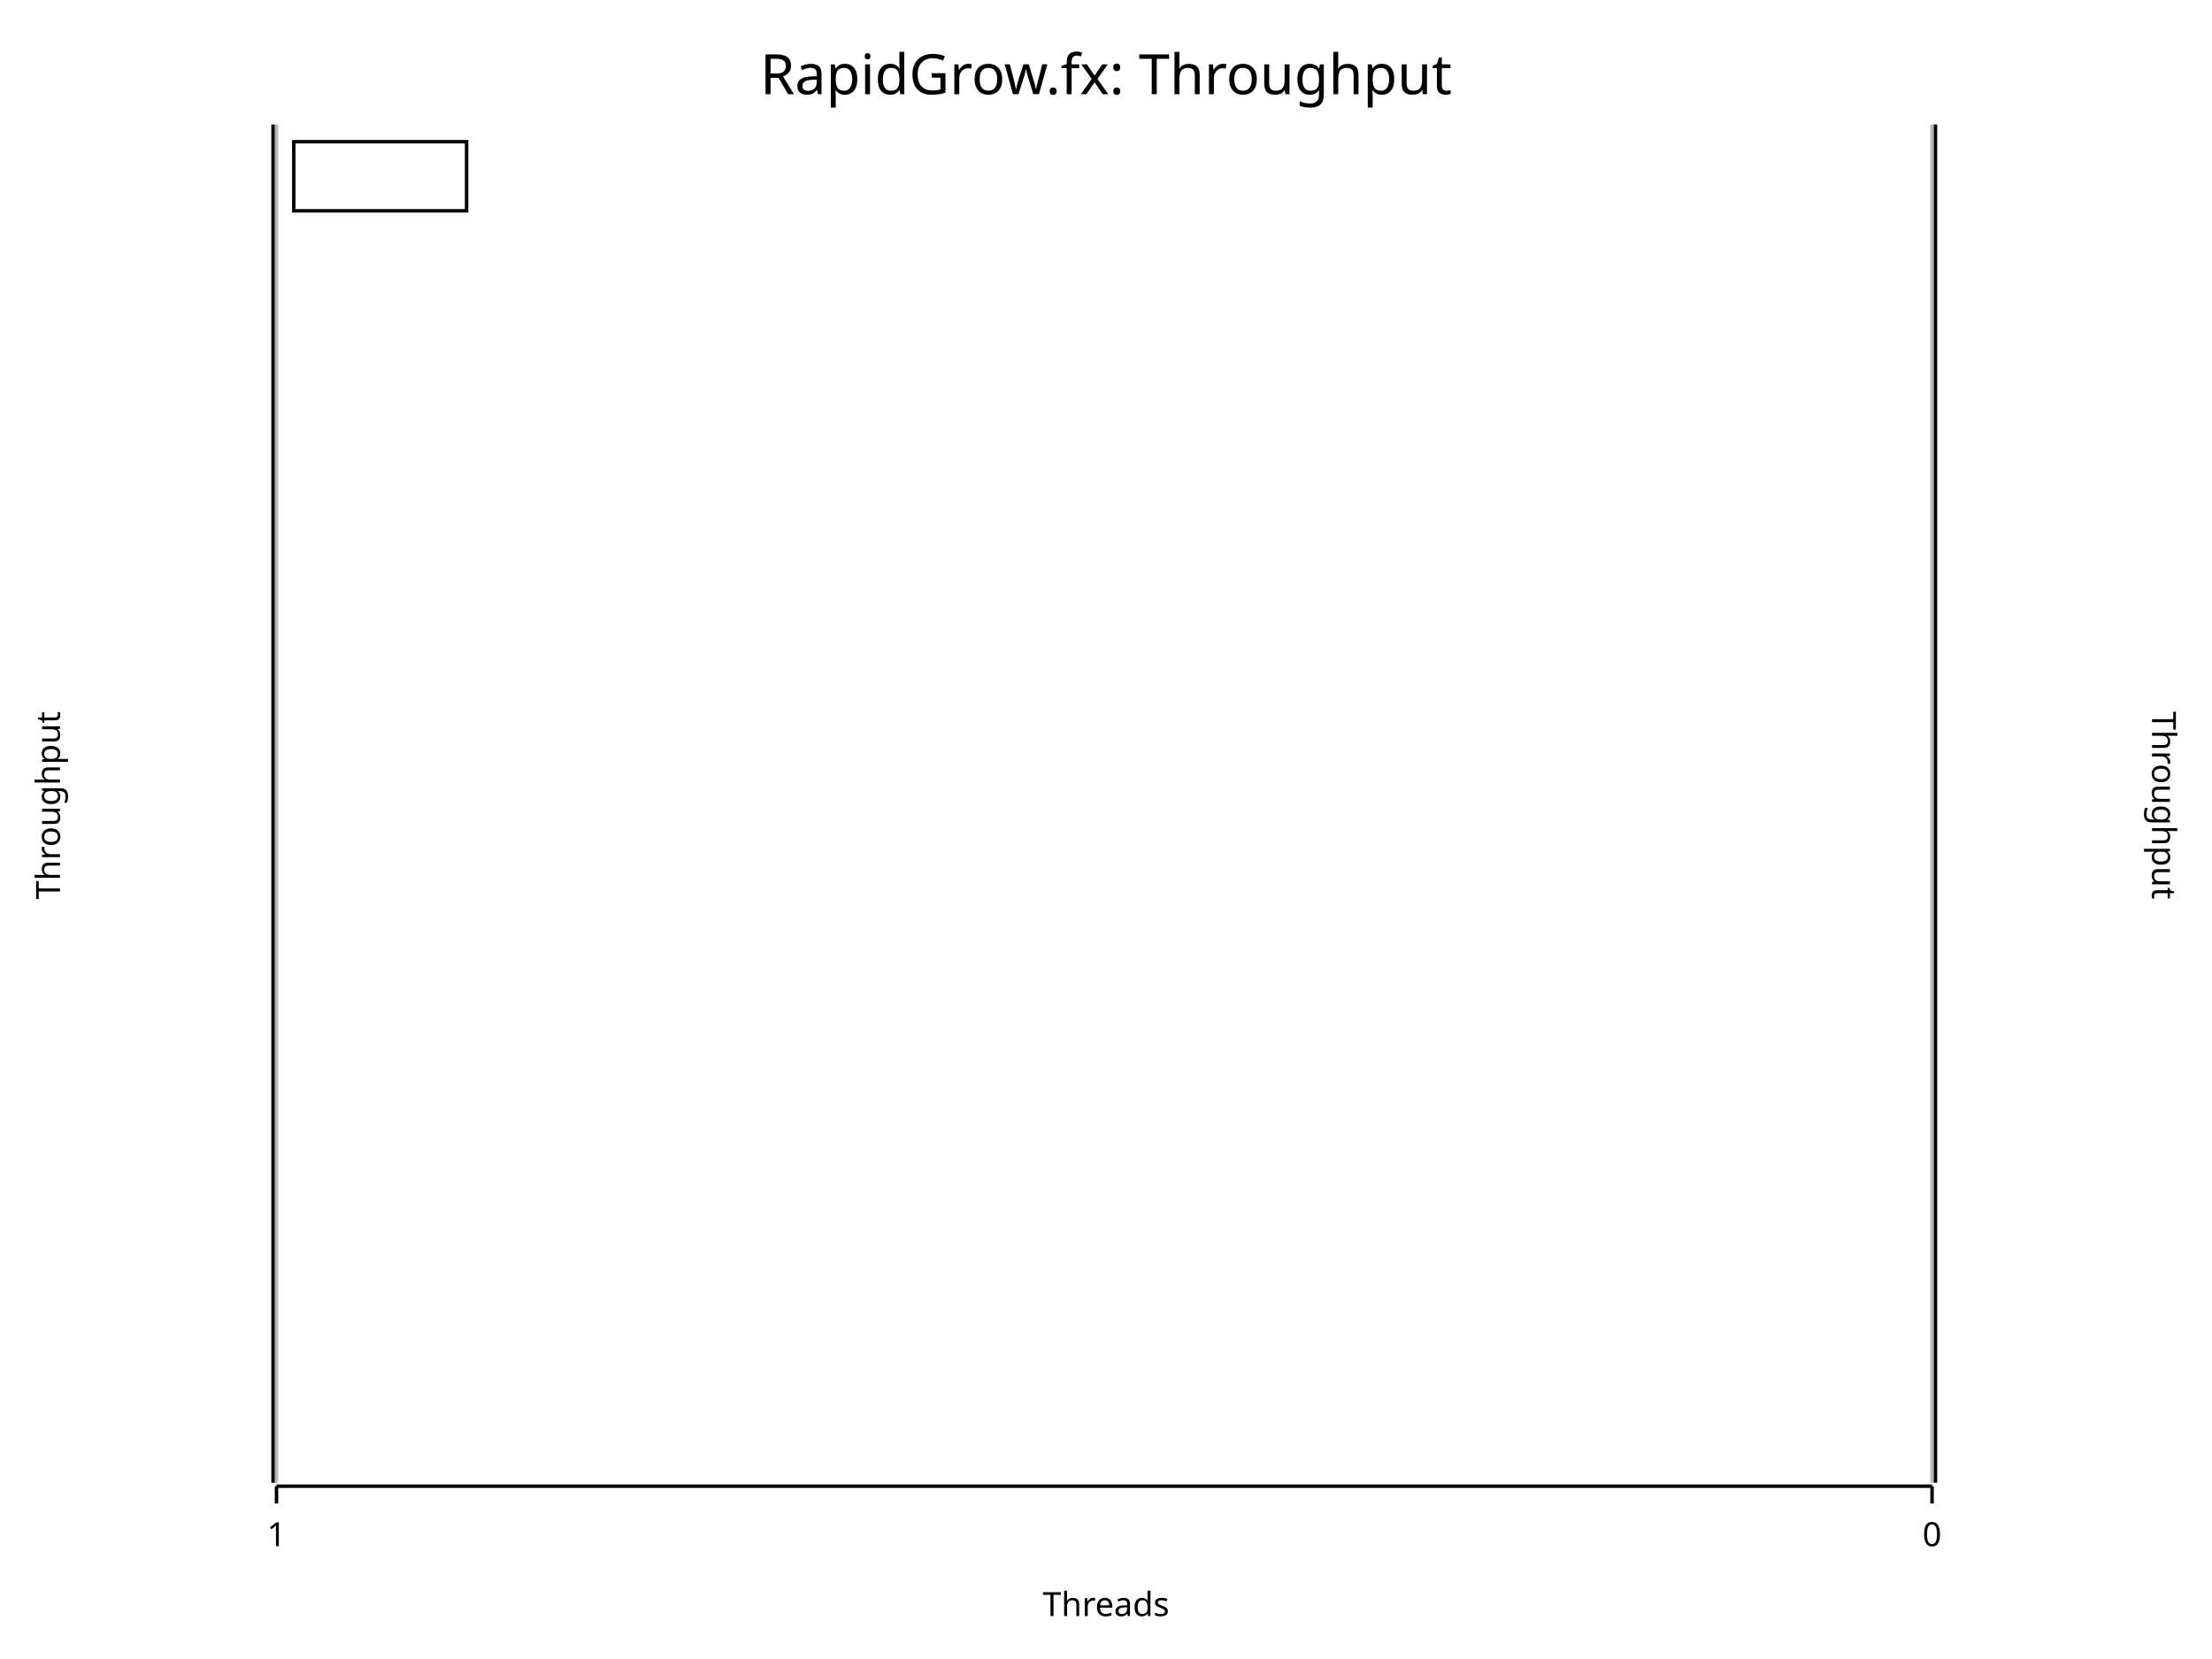
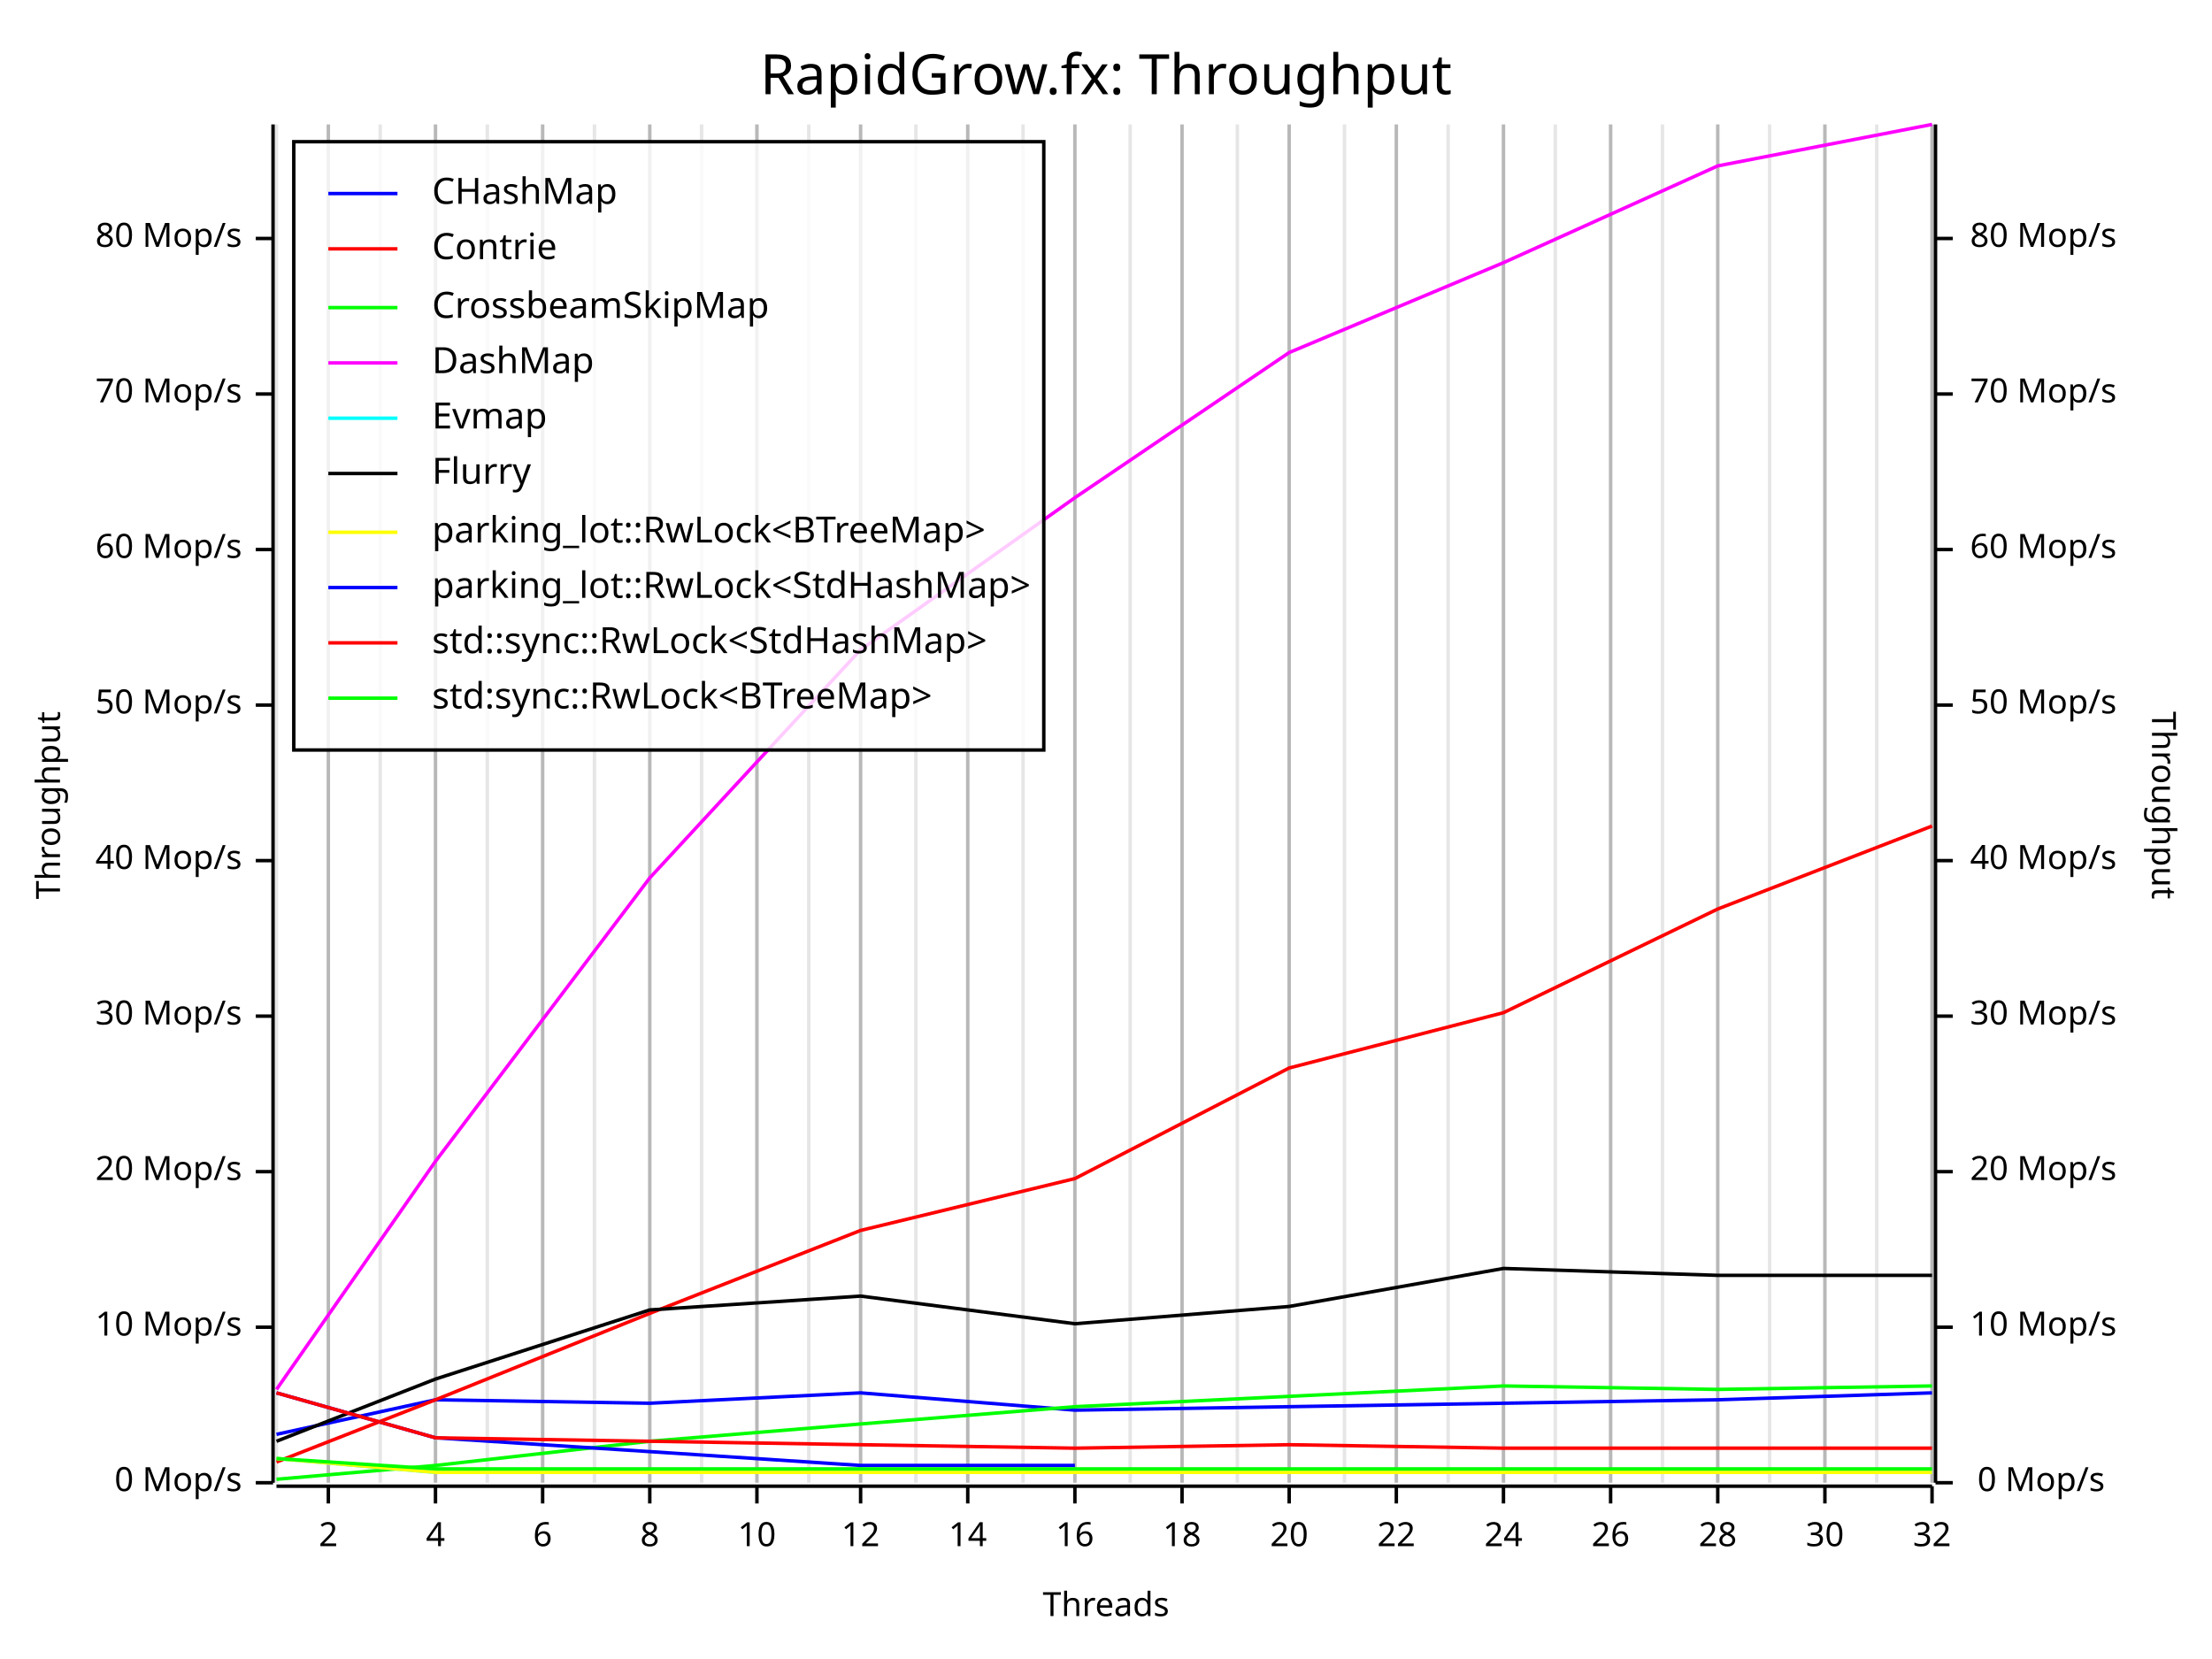
<svg xmlns="http://www.w3.org/2000/svg" width="640" height="480" viewBox="0 0 640 480">
  <rect x="0" y="0" width="640" height="480" opacity="1" fill="#FFFFFF" stroke="none" />
  <text x="320" y="15" dy="0.76em" text-anchor="middle" font-family="Fira Code" font-size="16.129" opacity="1" fill="#000000">
RapidGrow.fx: Throughput
</text>
+   <line opacity="0.1" stroke="#000000" stroke-width="1" x1="80" y1="429" x2="80" y2="36" />
+   <line opacity="0.1" stroke="#000000" stroke-width="1" x1="95" y1="429" x2="95" y2="36" />
+   <line opacity="0.1" stroke="#000000" stroke-width="1" x1="110" y1="429" x2="110" y2="36" />
+   <line opacity="0.1" stroke="#000000" stroke-width="1" x1="126" y1="429" x2="126" y2="36" />
+   <line opacity="0.1" stroke="#000000" stroke-width="1" x1="141" y1="429" x2="141" y2="36" />
+   <line opacity="0.1" stroke="#000000" stroke-width="1" x1="157" y1="429" x2="157" y2="36" />
+   <line opacity="0.1" stroke="#000000" stroke-width="1" x1="172" y1="429" x2="172" y2="36" />
+   <line opacity="0.1" stroke="#000000" stroke-width="1" x1="188" y1="429" x2="188" y2="36" />
+   <line opacity="0.1" stroke="#000000" stroke-width="1" x1="203" y1="429" x2="203" y2="36" />
+   <line opacity="0.1" stroke="#000000" stroke-width="1" x1="219" y1="429" x2="219" y2="36" />
+   <line opacity="0.1" stroke="#000000" stroke-width="1" x1="234" y1="429" x2="234" y2="36" />
+   <line opacity="0.1" stroke="#000000" stroke-width="1" x1="249" y1="429" x2="249" y2="36" />
+   <line opacity="0.1" stroke="#000000" stroke-width="1" x1="265" y1="429" x2="265" y2="36" />
+   <line opacity="0.1" stroke="#000000" stroke-width="1" x1="280" y1="429" x2="280" y2="36" />
+   <line opacity="0.1" stroke="#000000" stroke-width="1" x1="296" y1="429" x2="296" y2="36" />
+   <line opacity="0.1" stroke="#000000" stroke-width="1" x1="311" y1="429" x2="311" y2="36" />
+   <line opacity="0.1" stroke="#000000" stroke-width="1" x1="327" y1="429" x2="327" y2="36" />
+   <line opacity="0.1" stroke="#000000" stroke-width="1" x1="342" y1="429" x2="342" y2="36" />
+   <line opacity="0.1" stroke="#000000" stroke-width="1" x1="358" y1="429" x2="358" y2="36" />
+   <line opacity="0.1" stroke="#000000" stroke-width="1" x1="373" y1="429" x2="373" y2="36" />
+   <line opacity="0.1" stroke="#000000" stroke-width="1" x1="389" y1="429" x2="389" y2="36" />
+   <line opacity="0.1" stroke="#000000" stroke-width="1" x1="404" y1="429" x2="404" y2="36" />
+   <line opacity="0.1" stroke="#000000" stroke-width="1" x1="419" y1="429" x2="419" y2="36" />
+   <line opacity="0.1" stroke="#000000" stroke-width="1" x1="435" y1="429" x2="435" y2="36" />
+   <line opacity="0.1" stroke="#000000" stroke-width="1" x1="450" y1="429" x2="450" y2="36" />
+   <line opacity="0.1" stroke="#000000" stroke-width="1" x1="466" y1="429" x2="466" y2="36" />
+   <line opacity="0.1" stroke="#000000" stroke-width="1" x1="481" y1="429" x2="481" y2="36" />
+   <line opacity="0.1" stroke="#000000" stroke-width="1" x1="497" y1="429" x2="497" y2="36" />
+   <line opacity="0.1" stroke="#000000" stroke-width="1" x1="512" y1="429" x2="512" y2="36" />
+   <line opacity="0.1" stroke="#000000" stroke-width="1" x1="528" y1="429" x2="528" y2="36" />
+   <line opacity="0.1" stroke="#000000" stroke-width="1" x1="543" y1="429" x2="543" y2="36" />
  <line opacity="0.1" stroke="#000000" stroke-width="1" x1="559" y1="429" x2="559" y2="36" />
-   <line opacity="0.1" stroke="#000000" stroke-width="1" x1="80" y1="429" x2="80" y2="36" />
  <text x="10" y="233" dy="0.76em" text-anchor="middle" font-family="sans-serif" font-size="9.677" opacity="1" fill="#000000" transform="rotate(270, 10, 233)">
Throughput
</text>
  <text x="320" y="470" dy="-0.5ex" text-anchor="middle" font-family="sans-serif" font-size="9.677" opacity="1" fill="#000000">
Threads
</text>
  <text x="630" y="233" dy="0.76em" text-anchor="middle" font-family="sans-serif" font-size="9.677" opacity="1" fill="#000000" transform="rotate(90, 630, 233)">
Throughput
</text>
+   <line opacity="0.2" stroke="#000000" stroke-width="1" x1="95" y1="429" x2="95" y2="36" />
+   <line opacity="0.2" stroke="#000000" stroke-width="1" x1="126" y1="429" x2="126" y2="36" />
+   <line opacity="0.2" stroke="#000000" stroke-width="1" x1="157" y1="429" x2="157" y2="36" />
+   <line opacity="0.2" stroke="#000000" stroke-width="1" x1="188" y1="429" x2="188" y2="36" />
+   <line opacity="0.2" stroke="#000000" stroke-width="1" x1="219" y1="429" x2="219" y2="36" />
+   <line opacity="0.2" stroke="#000000" stroke-width="1" x1="249" y1="429" x2="249" y2="36" />
+   <line opacity="0.2" stroke="#000000" stroke-width="1" x1="280" y1="429" x2="280" y2="36" />
+   <line opacity="0.2" stroke="#000000" stroke-width="1" x1="311" y1="429" x2="311" y2="36" />
+   <line opacity="0.2" stroke="#000000" stroke-width="1" x1="342" y1="429" x2="342" y2="36" />
+   <line opacity="0.2" stroke="#000000" stroke-width="1" x1="373" y1="429" x2="373" y2="36" />
+   <line opacity="0.2" stroke="#000000" stroke-width="1" x1="404" y1="429" x2="404" y2="36" />
+   <line opacity="0.2" stroke="#000000" stroke-width="1" x1="435" y1="429" x2="435" y2="36" />
+   <line opacity="0.2" stroke="#000000" stroke-width="1" x1="466" y1="429" x2="466" y2="36" />
+   <line opacity="0.2" stroke="#000000" stroke-width="1" x1="497" y1="429" x2="497" y2="36" />
+   <line opacity="0.2" stroke="#000000" stroke-width="1" x1="528" y1="429" x2="528" y2="36" />
  <line opacity="0.2" stroke="#000000" stroke-width="1" x1="559" y1="429" x2="559" y2="36" />
-   <line opacity="0.2" stroke="#000000" stroke-width="1" x1="80" y1="429" x2="80" y2="36" />
  <polyline fill="none" opacity="1" stroke="#000000" stroke-width="1" points="79,36 79,429 " />
+   <text x="70" y="429" dy="0.5ex" text-anchor="end" font-family="sans-serif" font-size="9.677" opacity="1" fill="#000000">
+ 0 Mop/s
+ </text>
+   <polyline fill="none" opacity="1" stroke="#000000" stroke-width="1" points="74,429 79,429 " />
+   <text x="70" y="384" dy="0.5ex" text-anchor="end" font-family="sans-serif" font-size="9.677" opacity="1" fill="#000000">
+ 10 Mop/s
+ </text>
+   <polyline fill="none" opacity="1" stroke="#000000" stroke-width="1" points="74,384 79,384 " />
+   <text x="70" y="339" dy="0.5ex" text-anchor="end" font-family="sans-serif" font-size="9.677" opacity="1" fill="#000000">
+ 20 Mop/s
+ </text>
+   <polyline fill="none" opacity="1" stroke="#000000" stroke-width="1" points="74,339 79,339 " />
+   <text x="70" y="294" dy="0.5ex" text-anchor="end" font-family="sans-serif" font-size="9.677" opacity="1" fill="#000000">
+ 30 Mop/s
+ </text>
+   <polyline fill="none" opacity="1" stroke="#000000" stroke-width="1" points="74,294 79,294 " />
+   <text x="70" y="249" dy="0.5ex" text-anchor="end" font-family="sans-serif" font-size="9.677" opacity="1" fill="#000000">
+ 40 Mop/s
+ </text>
+   <polyline fill="none" opacity="1" stroke="#000000" stroke-width="1" points="74,249 79,249 " />
+   <text x="70" y="204" dy="0.5ex" text-anchor="end" font-family="sans-serif" font-size="9.677" opacity="1" fill="#000000">
+ 50 Mop/s
+ </text>
+   <polyline fill="none" opacity="1" stroke="#000000" stroke-width="1" points="74,204 79,204 " />
+   <text x="70" y="159" dy="0.5ex" text-anchor="end" font-family="sans-serif" font-size="9.677" opacity="1" fill="#000000">
+ 60 Mop/s
+ </text>
+   <polyline fill="none" opacity="1" stroke="#000000" stroke-width="1" points="74,159 79,159 " />
+   <text x="70" y="114" dy="0.5ex" text-anchor="end" font-family="sans-serif" font-size="9.677" opacity="1" fill="#000000">
+ 70 Mop/s
+ </text>
+   <polyline fill="none" opacity="1" stroke="#000000" stroke-width="1" points="74,114 79,114 " />
+   <text x="70" y="69" dy="0.5ex" text-anchor="end" font-family="sans-serif" font-size="9.677" opacity="1" fill="#000000">
+ 80 Mop/s
+ </text>
+   <polyline fill="none" opacity="1" stroke="#000000" stroke-width="1" points="74,69 79,69 " />
  <polyline fill="none" opacity="1" stroke="#000000" stroke-width="1" points="80,430 559,430 " />
+   <text x="95" y="440" dy="0.76em" text-anchor="middle" font-family="sans-serif" font-size="9.677" opacity="1" fill="#000000">
+ 2
+ </text>
+   <polyline fill="none" opacity="1" stroke="#000000" stroke-width="1" points="95,430 95,435 " />
+   <text x="126" y="440" dy="0.76em" text-anchor="middle" font-family="sans-serif" font-size="9.677" opacity="1" fill="#000000">
+ 4
+ </text>
+   <polyline fill="none" opacity="1" stroke="#000000" stroke-width="1" points="126,430 126,435 " />
+   <text x="157" y="440" dy="0.76em" text-anchor="middle" font-family="sans-serif" font-size="9.677" opacity="1" fill="#000000">
+ 6
+ </text>
+   <polyline fill="none" opacity="1" stroke="#000000" stroke-width="1" points="157,430 157,435 " />
+   <text x="188" y="440" dy="0.76em" text-anchor="middle" font-family="sans-serif" font-size="9.677" opacity="1" fill="#000000">
+ 8
+ </text>
+   <polyline fill="none" opacity="1" stroke="#000000" stroke-width="1" points="188,430 188,435 " />
+   <text x="219" y="440" dy="0.76em" text-anchor="middle" font-family="sans-serif" font-size="9.677" opacity="1" fill="#000000">
+ 10
+ </text>
+   <polyline fill="none" opacity="1" stroke="#000000" stroke-width="1" points="219,430 219,435 " />
+   <text x="249" y="440" dy="0.76em" text-anchor="middle" font-family="sans-serif" font-size="9.677" opacity="1" fill="#000000">
+ 12
+ </text>
+   <polyline fill="none" opacity="1" stroke="#000000" stroke-width="1" points="249,430 249,435 " />
+   <text x="280" y="440" dy="0.76em" text-anchor="middle" font-family="sans-serif" font-size="9.677" opacity="1" fill="#000000">
+ 14
+ </text>
+   <polyline fill="none" opacity="1" stroke="#000000" stroke-width="1" points="280,430 280,435 " />
+   <text x="311" y="440" dy="0.76em" text-anchor="middle" font-family="sans-serif" font-size="9.677" opacity="1" fill="#000000">
+ 16
+ </text>
+   <polyline fill="none" opacity="1" stroke="#000000" stroke-width="1" points="311,430 311,435 " />
+   <text x="342" y="440" dy="0.76em" text-anchor="middle" font-family="sans-serif" font-size="9.677" opacity="1" fill="#000000">
+ 18
+ </text>
+   <polyline fill="none" opacity="1" stroke="#000000" stroke-width="1" points="342,430 342,435 " />
+   <text x="373" y="440" dy="0.76em" text-anchor="middle" font-family="sans-serif" font-size="9.677" opacity="1" fill="#000000">
+ 20
+ </text>
+   <polyline fill="none" opacity="1" stroke="#000000" stroke-width="1" points="373,430 373,435 " />
+   <text x="404" y="440" dy="0.76em" text-anchor="middle" font-family="sans-serif" font-size="9.677" opacity="1" fill="#000000">
+ 22
+ </text>
+   <polyline fill="none" opacity="1" stroke="#000000" stroke-width="1" points="404,430 404,435 " />
+   <text x="435" y="440" dy="0.76em" text-anchor="middle" font-family="sans-serif" font-size="9.677" opacity="1" fill="#000000">
+ 24
+ </text>
+   <polyline fill="none" opacity="1" stroke="#000000" stroke-width="1" points="435,430 435,435 " />
+   <text x="466" y="440" dy="0.76em" text-anchor="middle" font-family="sans-serif" font-size="9.677" opacity="1" fill="#000000">
+ 26
+ </text>
+   <polyline fill="none" opacity="1" stroke="#000000" stroke-width="1" points="466,430 466,435 " />
+   <text x="497" y="440" dy="0.76em" text-anchor="middle" font-family="sans-serif" font-size="9.677" opacity="1" fill="#000000">
+ 28
+ </text>
+   <polyline fill="none" opacity="1" stroke="#000000" stroke-width="1" points="497,430 497,435 " />
+   <text x="528" y="440" dy="0.76em" text-anchor="middle" font-family="sans-serif" font-size="9.677" opacity="1" fill="#000000">
+ 30
+ </text>
+   <polyline fill="none" opacity="1" stroke="#000000" stroke-width="1" points="528,430 528,435 " />
  <text x="559" y="440" dy="0.76em" text-anchor="middle" font-family="sans-serif" font-size="9.677" opacity="1" fill="#000000">
- 0
+ 32
</text>
  <polyline fill="none" opacity="1" stroke="#000000" stroke-width="1" points="559,430 559,435 " />
-   <text x="80" y="440" dy="0.76em" text-anchor="middle" font-family="sans-serif" font-size="9.677" opacity="1" fill="#000000">
- 1
- </text>
-   <polyline fill="none" opacity="1" stroke="#000000" stroke-width="1" points="80,430 80,435 " />
  <polyline fill="none" opacity="1" stroke="#000000" stroke-width="1" points="560,36 560,429 " />
-   <rect x="85" y="41" width="50" height="20" opacity="0.8" fill="#FFFFFF" stroke="none" />
-   <rect x="85" y="41" width="50" height="20" opacity="1" fill="none" stroke="#000000" />
+   <text x="609" y="429" dy="0.5ex" text-anchor="end" font-family="sans-serif" font-size="9.677" opacity="1" fill="#000000">
+ 0 Mop/s
+ </text>
+   <polyline fill="none" opacity="1" stroke="#000000" stroke-width="1" points="560,429 565,429 " />
+   <text x="570" y="384" dy="0.5ex" text-anchor="start" font-family="sans-serif" font-size="9.677" opacity="1" fill="#000000">
+ 10 Mop/s
+ </text>
+   <polyline fill="none" opacity="1" stroke="#000000" stroke-width="1" points="560,384 565,384 " />
+   <text x="570" y="339" dy="0.5ex" text-anchor="start" font-family="sans-serif" font-size="9.677" opacity="1" fill="#000000">
+ 20 Mop/s
+ </text>
+   <polyline fill="none" opacity="1" stroke="#000000" stroke-width="1" points="560,339 565,339 " />
+   <text x="570" y="294" dy="0.5ex" text-anchor="start" font-family="sans-serif" font-size="9.677" opacity="1" fill="#000000">
+ 30 Mop/s
+ </text>
+   <polyline fill="none" opacity="1" stroke="#000000" stroke-width="1" points="560,294 565,294 " />
+   <text x="570" y="249" dy="0.5ex" text-anchor="start" font-family="sans-serif" font-size="9.677" opacity="1" fill="#000000">
+ 40 Mop/s
+ </text>
+   <polyline fill="none" opacity="1" stroke="#000000" stroke-width="1" points="560,249 565,249 " />
+   <text x="570" y="204" dy="0.5ex" text-anchor="start" font-family="sans-serif" font-size="9.677" opacity="1" fill="#000000">
+ 50 Mop/s
+ </text>
+   <polyline fill="none" opacity="1" stroke="#000000" stroke-width="1" points="560,204 565,204 " />
+   <text x="570" y="159" dy="0.5ex" text-anchor="start" font-family="sans-serif" font-size="9.677" opacity="1" fill="#000000">
+ 60 Mop/s
+ </text>
+   <polyline fill="none" opacity="1" stroke="#000000" stroke-width="1" points="560,159 565,159 " />
+   <text x="570" y="114" dy="0.5ex" text-anchor="start" font-family="sans-serif" font-size="9.677" opacity="1" fill="#000000">
+ 70 Mop/s
+ </text>
+   <polyline fill="none" opacity="1" stroke="#000000" stroke-width="1" points="560,114 565,114 " />
+   <text x="570" y="69" dy="0.5ex" text-anchor="start" font-family="sans-serif" font-size="9.677" opacity="1" fill="#000000">
+ 80 Mop/s
+ </text>
+   <polyline fill="none" opacity="1" stroke="#000000" stroke-width="1" points="560,69 565,69 " />
+   <polyline fill="none" opacity="1" stroke="#0000FF" stroke-width="1" points="80,415 126,405 188,406 249,403 311,408 373,407 435,406 497,405 559,403 " />
+   <polyline fill="none" opacity="1" stroke="#FF0000" stroke-width="1" points="80,423 126,405 188,380 249,356 311,341 373,309 435,293 497,263 559,239 " />
+   <polyline fill="none" opacity="1" stroke="#00FF00" stroke-width="1" points="80,428 126,424 188,417 249,412 311,407 373,404 435,401 497,402 559,401 " />
+   <polyline fill="none" opacity="1" stroke="#FF00FF" stroke-width="1" points="80,402 126,336 188,254 249,188 311,144 373,102 435,76 497,48 559,36 " />
+   <polyline fill="none" opacity="1" stroke="#00FFFF" stroke-width="1" points="80,422 126,426 188,426 249,426 311,426 373,426 435,426 497,426 559,426 " />
+   <polyline fill="none" opacity="1" stroke="#000000" stroke-width="1" points="80,417 126,399 188,379 249,375 311,383 373,378 435,367 497,369 559,369 " />
+   <polyline fill="none" opacity="1" stroke="#FFFF00" stroke-width="1" points="80,422 126,426 188,426 249,426 311,426 373,426 435,426 497,426 559,426 " />
+   <polyline fill="none" opacity="1" stroke="#0000FF" stroke-width="1" points="80,403 126,416 188,420 249,424 311,424 " />
+   <polyline fill="none" opacity="1" stroke="#FF0000" stroke-width="1" points="80,403 126,416 188,417 249,418 311,419 373,418 435,419 497,419 559,419 " />
+   <polyline fill="none" opacity="1" stroke="#00FF00" stroke-width="1" points="80,422 126,425 188,425 249,425 311,425 373,425 435,425 497,425 559,425 " />
+   <rect x="85" y="41" width="217" height="176" opacity="0.8" fill="#FFFFFF" stroke="none" />
+   <rect x="85" y="41" width="217" height="176" opacity="1" fill="none" stroke="#000000" />
+   <text x="125" y="51" dy="0.76em" text-anchor="start" font-family="Fira Code" font-size="10.484" opacity="1" fill="#000000">
+ CHashMap
+ </text>
+   <text x="125" y="67" dy="0.76em" text-anchor="start" font-family="Fira Code" font-size="10.484" opacity="1" fill="#000000">
+ Contrie
+ </text>
+   <text x="125" y="84" dy="0.76em" text-anchor="start" font-family="Fira Code" font-size="10.484" opacity="1" fill="#000000">
+ CrossbeamSkipMap
+ </text>
+   <text x="125" y="100" dy="0.76em" text-anchor="start" font-family="Fira Code" font-size="10.484" opacity="1" fill="#000000">
+ DashMap
+ </text>
+   <text x="125" y="116" dy="0.76em" text-anchor="start" font-family="Fira Code" font-size="10.484" opacity="1" fill="#000000">
+ Evmap
+ </text>
+   <text x="125" y="132" dy="0.76em" text-anchor="start" font-family="Fira Code" font-size="10.484" opacity="1" fill="#000000">
+ Flurry
+ </text>
+   <text x="125" y="149" dy="0.76em" text-anchor="start" font-family="Fira Code" font-size="10.484" opacity="1" fill="#000000">
+ parking_lot::RwLock&lt;BTreeMap&gt;
+ </text>
+   <text x="125" y="165" dy="0.76em" text-anchor="start" font-family="Fira Code" font-size="10.484" opacity="1" fill="#000000">
+ parking_lot::RwLock&lt;StdHashMap&gt;
+ </text>
+   <text x="125" y="181" dy="0.76em" text-anchor="start" font-family="Fira Code" font-size="10.484" opacity="1" fill="#000000">
+ std::sync::RwLock&lt;StdHashMap&gt;
+ </text>
+   <text x="125" y="197" dy="0.76em" text-anchor="start" font-family="Fira Code" font-size="10.484" opacity="1" fill="#000000">
+ std:sync::RwLock&lt;BTreeMap&gt;
+ </text>
+   <polyline fill="none" opacity="1" stroke="#0000FF" stroke-width="1" points="95,56 115,56 " />
+   <polyline fill="none" opacity="1" stroke="#FF0000" stroke-width="1" points="95,72 115,72 " />
+   <polyline fill="none" opacity="1" stroke="#00FF00" stroke-width="1" points="95,89 115,89 " />
+   <polyline fill="none" opacity="1" stroke="#FF00FF" stroke-width="1" points="95,105 115,105 " />
+   <polyline fill="none" opacity="1" stroke="#00FFFF" stroke-width="1" points="95,121 115,121 " />
+   <polyline fill="none" opacity="1" stroke="#000000" stroke-width="1" points="95,137 115,137 " />
+   <polyline fill="none" opacity="1" stroke="#FFFF00" stroke-width="1" points="95,154 115,154 " />
+   <polyline fill="none" opacity="1" stroke="#0000FF" stroke-width="1" points="95,170 115,170 " />
+   <polyline fill="none" opacity="1" stroke="#FF0000" stroke-width="1" points="95,186 115,186 " />
+   <polyline fill="none" opacity="1" stroke="#00FF00" stroke-width="1" points="95,202 115,202 " />
</svg>
